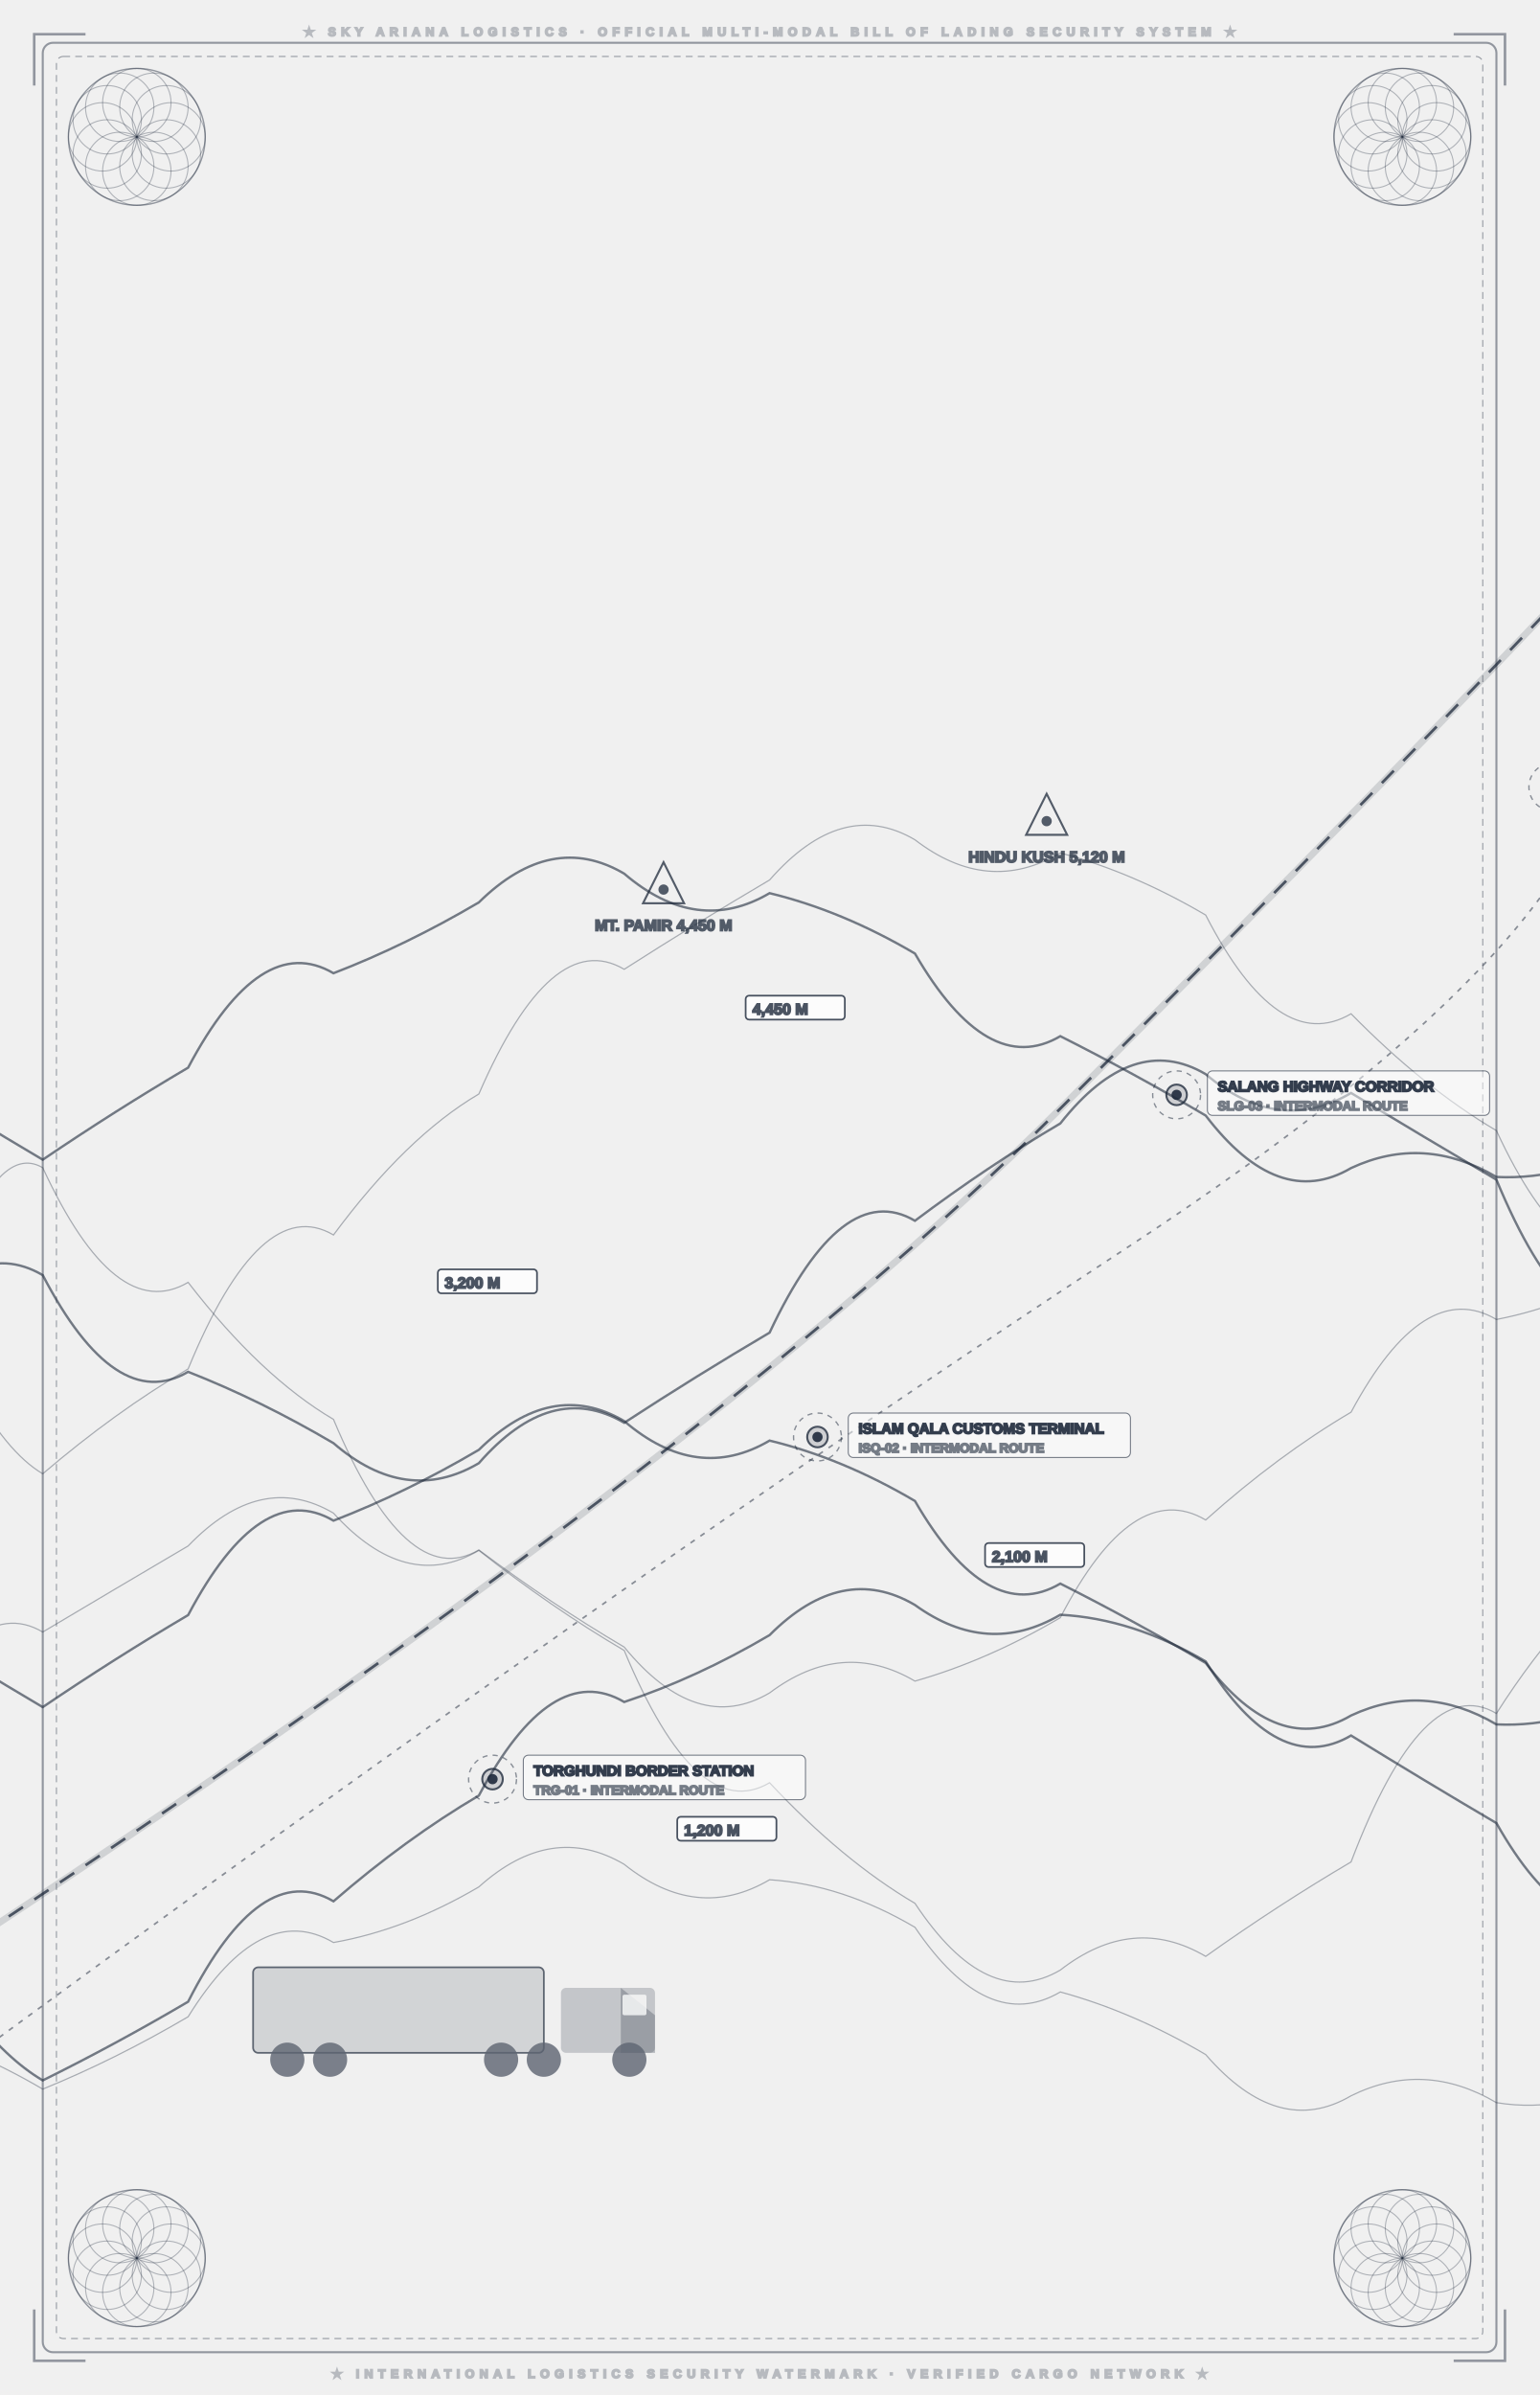
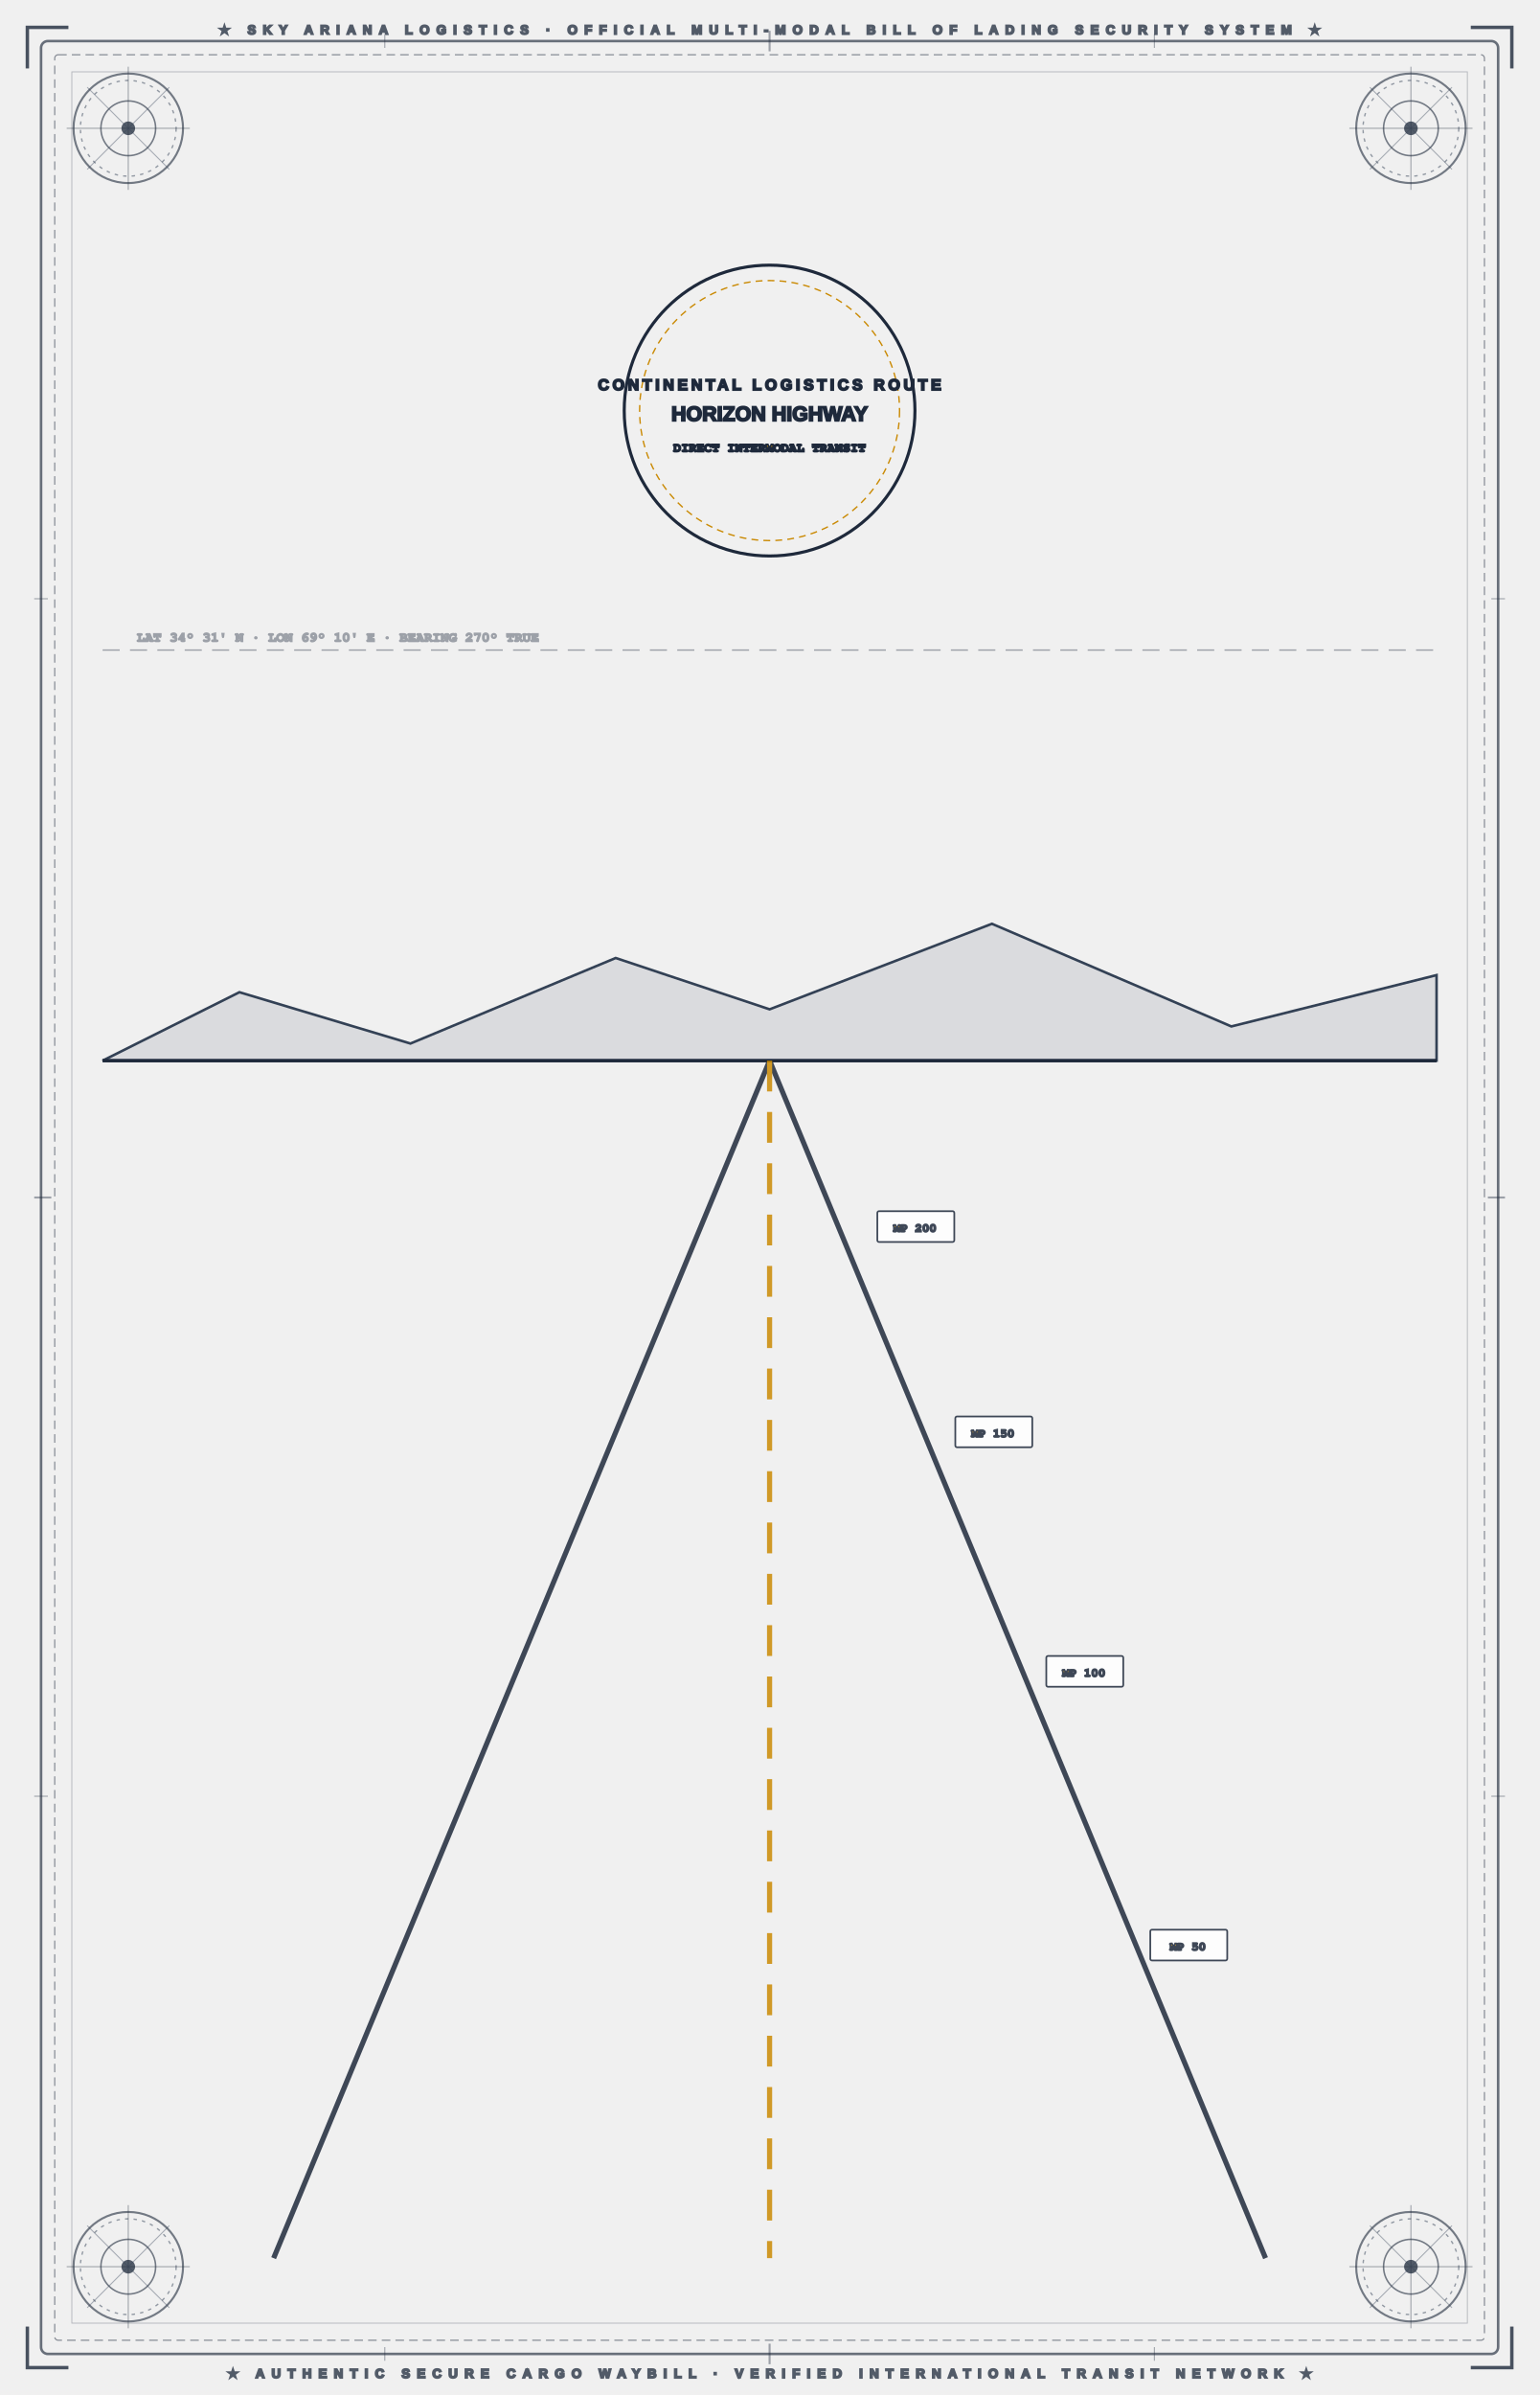
<svg xmlns="http://www.w3.org/2000/svg" viewBox="0 0 900 1400" width="100%" height="100%">
  <defs>
    <filter id="soft-glow" x="-20%" y="-20%" width="140%" height="140%">
      <feGaussianBlur stdDeviation="1.5" result="blur" />
      <feComposite in="SourceGraphic" in2="blur" operator="over" />
    </filter>
+     <linearGradient id="primary-grad" x1="0%" y1="0%" x2="100%" y2="100%">
+       <stop offset="0%" stop-color="#1e293b" stop-opacity="0.85" />
+       <stop offset="100%" stop-color="#334155" stop-opacity="0.5" />
+     </linearGradient>
+     <linearGradient id="fade-down" x1="0%" y1="0%" x2="0%" y2="100%">
+       <stop offset="0%" stop-color="#1e293b" stop-opacity="0.7" />
+       <stop offset="100%" stop-color="#334155" stop-opacity="0.1" />
+     </linearGradient>
  </defs>
-   <g transform="translate(80,80)">
-     <circle cx="0" cy="0" r="40" fill="none" stroke="#1e293b" stroke-width="0.8" opacity="0.45" />
-     <circle cx="20.0" cy="0.0" r="20.0" fill="none" stroke="#1e293b" stroke-width="0.6" opacity="0.32" />
-     <circle cx="17.3" cy="10.0" r="20.0" fill="none" stroke="#1e293b" stroke-width="0.6" opacity="0.32" />
-     <circle cx="10.0" cy="17.3" r="20.0" fill="none" stroke="#1e293b" stroke-width="0.6" opacity="0.32" />
-     <circle cx="0.0" cy="20.0" r="20.0" fill="none" stroke="#1e293b" stroke-width="0.6" opacity="0.32" />
-     <circle cx="-10.0" cy="17.3" r="20.0" fill="none" stroke="#1e293b" stroke-width="0.6" opacity="0.32" />
-     <circle cx="-17.3" cy="10.0" r="20.0" fill="none" stroke="#1e293b" stroke-width="0.6" opacity="0.32" />
-     <circle cx="-20.0" cy="0.0" r="20.0" fill="none" stroke="#1e293b" stroke-width="0.6" opacity="0.32" />
-     <circle cx="-17.3" cy="-10.0" r="20.0" fill="none" stroke="#1e293b" stroke-width="0.6" opacity="0.32" />
-     <circle cx="-10.0" cy="-17.3" r="20.0" fill="none" stroke="#1e293b" stroke-width="0.6" opacity="0.32" />
-     <circle cx="-0.0" cy="-20.0" r="20.0" fill="none" stroke="#1e293b" stroke-width="0.6" opacity="0.32" />
-     <circle cx="10.0" cy="-17.3" r="20.0" fill="none" stroke="#1e293b" stroke-width="0.6" opacity="0.32" />
-     <circle cx="17.3" cy="-10.0" r="20.0" fill="none" stroke="#1e293b" stroke-width="0.6" opacity="0.32" />
-   </g>
-   <g transform="translate(820,80)">
-     <circle cx="0" cy="0" r="40" fill="none" stroke="#1e293b" stroke-width="0.8" opacity="0.45" />
-     <circle cx="20.0" cy="0.0" r="20.0" fill="none" stroke="#1e293b" stroke-width="0.6" opacity="0.32" />
-     <circle cx="17.3" cy="10.0" r="20.0" fill="none" stroke="#1e293b" stroke-width="0.6" opacity="0.32" />
-     <circle cx="10.0" cy="17.3" r="20.0" fill="none" stroke="#1e293b" stroke-width="0.6" opacity="0.32" />
-     <circle cx="0.0" cy="20.0" r="20.0" fill="none" stroke="#1e293b" stroke-width="0.6" opacity="0.32" />
-     <circle cx="-10.0" cy="17.3" r="20.0" fill="none" stroke="#1e293b" stroke-width="0.6" opacity="0.32" />
-     <circle cx="-17.3" cy="10.0" r="20.0" fill="none" stroke="#1e293b" stroke-width="0.6" opacity="0.32" />
-     <circle cx="-20.0" cy="0.0" r="20.0" fill="none" stroke="#1e293b" stroke-width="0.6" opacity="0.32" />
-     <circle cx="-17.3" cy="-10.0" r="20.0" fill="none" stroke="#1e293b" stroke-width="0.6" opacity="0.32" />
-     <circle cx="-10.0" cy="-17.3" r="20.0" fill="none" stroke="#1e293b" stroke-width="0.6" opacity="0.32" />
-     <circle cx="-0.0" cy="-20.0" r="20.0" fill="none" stroke="#1e293b" stroke-width="0.6" opacity="0.32" />
-     <circle cx="10.0" cy="-17.3" r="20.0" fill="none" stroke="#1e293b" stroke-width="0.6" opacity="0.32" />
-     <circle cx="17.3" cy="-10.0" r="20.0" fill="none" stroke="#1e293b" stroke-width="0.6" opacity="0.32" />
-   </g>
-   <g transform="translate(80,1320)">
-     <circle cx="0" cy="0" r="40" fill="none" stroke="#1e293b" stroke-width="0.8" opacity="0.45" />
-     <circle cx="20.0" cy="0.0" r="20.0" fill="none" stroke="#1e293b" stroke-width="0.6" opacity="0.32" />
-     <circle cx="17.3" cy="10.0" r="20.0" fill="none" stroke="#1e293b" stroke-width="0.6" opacity="0.32" />
-     <circle cx="10.0" cy="17.3" r="20.0" fill="none" stroke="#1e293b" stroke-width="0.6" opacity="0.32" />
-     <circle cx="0.0" cy="20.0" r="20.0" fill="none" stroke="#1e293b" stroke-width="0.6" opacity="0.32" />
-     <circle cx="-10.0" cy="17.3" r="20.0" fill="none" stroke="#1e293b" stroke-width="0.6" opacity="0.32" />
-     <circle cx="-17.3" cy="10.0" r="20.0" fill="none" stroke="#1e293b" stroke-width="0.6" opacity="0.32" />
-     <circle cx="-20.0" cy="0.0" r="20.0" fill="none" stroke="#1e293b" stroke-width="0.6" opacity="0.32" />
-     <circle cx="-17.3" cy="-10.0" r="20.0" fill="none" stroke="#1e293b" stroke-width="0.6" opacity="0.32" />
-     <circle cx="-10.0" cy="-17.3" r="20.0" fill="none" stroke="#1e293b" stroke-width="0.6" opacity="0.32" />
-     <circle cx="-0.0" cy="-20.0" r="20.0" fill="none" stroke="#1e293b" stroke-width="0.6" opacity="0.32" />
-     <circle cx="10.0" cy="-17.3" r="20.0" fill="none" stroke="#1e293b" stroke-width="0.6" opacity="0.32" />
-     <circle cx="17.3" cy="-10.0" r="20.0" fill="none" stroke="#1e293b" stroke-width="0.6" opacity="0.32" />
-   </g>
-   <g transform="translate(820,1320)">
-     <circle cx="0" cy="0" r="40" fill="none" stroke="#1e293b" stroke-width="0.8" opacity="0.45" />
-     <circle cx="20.0" cy="0.0" r="20.0" fill="none" stroke="#1e293b" stroke-width="0.6" opacity="0.32" />
-     <circle cx="17.3" cy="10.0" r="20.0" fill="none" stroke="#1e293b" stroke-width="0.6" opacity="0.32" />
-     <circle cx="10.0" cy="17.3" r="20.0" fill="none" stroke="#1e293b" stroke-width="0.6" opacity="0.32" />
-     <circle cx="0.0" cy="20.0" r="20.0" fill="none" stroke="#1e293b" stroke-width="0.6" opacity="0.32" />
-     <circle cx="-10.0" cy="17.3" r="20.0" fill="none" stroke="#1e293b" stroke-width="0.6" opacity="0.32" />
-     <circle cx="-17.3" cy="10.0" r="20.0" fill="none" stroke="#1e293b" stroke-width="0.6" opacity="0.32" />
-     <circle cx="-20.0" cy="0.0" r="20.0" fill="none" stroke="#1e293b" stroke-width="0.6" opacity="0.32" />
-     <circle cx="-17.3" cy="-10.0" r="20.0" fill="none" stroke="#1e293b" stroke-width="0.6" opacity="0.32" />
-     <circle cx="-10.0" cy="-17.3" r="20.0" fill="none" stroke="#1e293b" stroke-width="0.6" opacity="0.32" />
-     <circle cx="-0.0" cy="-20.0" r="20.0" fill="none" stroke="#1e293b" stroke-width="0.6" opacity="0.32" />
-     <circle cx="10.0" cy="-17.3" r="20.0" fill="none" stroke="#1e293b" stroke-width="0.6" opacity="0.32" />
-     <circle cx="17.3" cy="-10.0" r="20.0" fill="none" stroke="#1e293b" stroke-width="0.6" opacity="0.32" />
-   </g>
-   <g fill="none" stroke="#1e293b" opacity="0.45">
-     <rect x="25" y="25" width="850" height="1350" rx="6" stroke-width="1.2" />
-     <rect x="33" y="33" width="834" height="1334" rx="4" stroke-width="0.6" stroke-dasharray="4 3" />
-     <path d="M20,50 L20,20 L50,20" stroke-width="1.5" />
-     <path d="M880,50 L880,20 L850,20" stroke-width="1.5" />
-     <path d="M20,1350 L20,1380 L50,1380" stroke-width="1.5" />
-     <path d="M880,1350 L880,1380 L850,1380" stroke-width="1.5" />
-     <text x="450" y="21" font-family="Arial, sans-serif" font-size="7" font-weight="bold" letter-spacing="3" text-anchor="middle" fill="#1e293b" opacity="0.6">★ SKY ARIANA LOGISTICS · OFFICIAL MULTI-MODAL BILL OF LADING SECURITY SYSTEM ★</text>
-     <text x="450" y="1390" font-family="Arial, sans-serif" font-size="7" font-weight="bold" letter-spacing="3" text-anchor="middle" fill="#1e293b" opacity="0.6">★ INTERNATIONAL LOGISTICS SECURITY WATERMARK · VERIFIED CARGO NETWORK ★</text>
-   </g>
-   <g fill="none" stroke="#1e293b" stroke-linecap="round">
-     <path d="M -60,625.638 Q -17.5,652.9 25.0,677.9 Q 67.5,649.1 110.0,624.1 Q 152.5,543.9 195.0,568.9 Q 237.5,552.5 280.0,527.5 Q 322.5,485.7 365.0,510.7 Q 407.5,547.1 450.0,522.1 Q 492.5,532.4 535.0,557.4 Q 577.5,630.7 620.0,605.7 Q 662.5,627.1 705.0,652.1 Q 747.5,707.8 790.0,682.8 Q 832.5,663.0 875.0,688.0 Q 917.5,690.0 960.0,665.0" stroke-width="1.4" opacity="0.6" stroke-dasharray="none" />
-     <rect x="436" y="582" width="58" height="14" fill="#ffffff" opacity="0.8" rx="2" />
-     <text x="440" y="593" font-family="Arial, sans-serif" font-size="9" font-weight="bold" fill="#1e293b" opacity="0.8">4,450 M</text>
-     <path d="M -60,705.638 Q -17.5,836.5 25.0,861.5 Q 67.5,825.2 110.0,800.2 Q 152.5,696.9 195.0,721.9 Q 237.5,664.5 280.0,639.5 Q 322.5,541.6 365.0,566.6 Q 407.5,539.4 450.0,514.4 Q 492.5,465.9 535.0,490.9 Q 577.5,523.6 620.0,498.6 Q 662.5,509.9 705.0,534.9 Q 747.5,617.6 790.0,592.6 Q 832.5,635.9 875.0,660.9 Q 917.5,752.8 960.0,727.8" stroke-width="0.7" opacity="0.35" stroke-dasharray="none" />
-     <path d="M -60,785.638 Q -17.5,720.4 25.0,745.4 Q 67.5,826.9 110.0,801.9 Q 152.5,818.6 195.0,843.6 Q 237.5,880.3 280.0,855.3 Q 322.5,806.7 365.0,831.7 Q 407.5,804.0 450.0,779.0 Q 492.5,688.6 535.0,713.6 Q 577.5,681.7 620.0,656.7 Q 662.5,602.9 705.0,627.9 Q 747.5,663.9 790.0,638.9 Q 832.5,664.6 875.0,689.6 Q 917.5,792.2 960.0,767.2" stroke-width="1.4" opacity="0.6" stroke-dasharray="none" />
-     <rect x="256" y="742" width="58" height="14" fill="#ffffff" opacity="0.8" rx="2" />
-     <text x="260" y="753" font-family="Arial, sans-serif" font-size="9" font-weight="bold" fill="#1e293b" opacity="0.8">3,200 M</text>
-     <path d="M -60,865.638 Q -17.5,657.6 25.0,682.6 Q 67.5,774.6 110.0,749.6 Q 152.5,804.7 195.0,829.7 Q 237.5,931.0 280.0,906.0 Q 322.5,937.8 365.0,962.8 Q 407.5,1014.6 450.0,989.6 Q 492.5,957.7 535.0,982.7 Q 577.5,970.6 620.0,945.6 Q 662.5,863.5 705.0,888.5 Q 747.5,850.5 790.0,825.5 Q 832.5,746.3 875.0,771.3 Q 917.5,763.1 960.0,738.1" stroke-width="0.7" opacity="0.35" stroke-dasharray="none" />
-     <path d="M -60,945.638 Q -17.5,972.9 25.0,997.9 Q 67.5,969.1 110.0,944.1 Q 152.5,863.9 195.0,888.9 Q 237.5,872.5 280.0,847.5 Q 322.5,805.7 365.0,830.7 Q 407.5,867.1 450.0,842.1 Q 492.5,852.4 535.0,877.4 Q 577.5,950.7 620.0,925.7 Q 662.5,947.1 705.0,972.1 Q 747.5,1027.8 790.0,1002.8 Q 832.5,983.0 875.0,1008.0 Q 917.5,1010.0 960.0,985.0" stroke-width="1.4" opacity="0.6" stroke-dasharray="none" />
-     <rect x="576" y="902" width="58" height="14" fill="#ffffff" opacity="0.8" rx="2" />
-     <text x="580" y="913" font-family="Arial, sans-serif" font-size="9" font-weight="bold" fill="#1e293b" opacity="0.8">2,100 M</text>
-     <path d="M -60,1025.638 Q -17.5,929.0 25.0,954.0 Q 67.5,928.7 110.0,903.7 Q 152.5,859.5 195.0,884.5 Q 237.5,931.3 280.0,906.3 Q 322.5,939.8 365.0,964.8 Q 407.5,1067.1 450.0,1042.1 Q 492.5,1087.6 535.0,1112.6 Q 577.5,1176.6 620.0,1151.6 Q 662.5,1118.6 705.0,1143.6 Q 747.5,1113.4 790.0,1088.4 Q 832.5,976.6 875.0,1001.6 Q 917.5,935.0 960.0,910.0" stroke-width="0.7" opacity="0.35" stroke-dasharray="none" />
-     <path d="M -60,1105.638 Q -17.5,1191.1 25.0,1216.1 Q 67.5,1195.1 110.0,1170.1 Q 152.5,1086.4 195.0,1111.4 Q 237.5,1074.6 280.0,1049.6 Q 322.5,969.9 365.0,994.9 Q 407.5,980.8 450.0,955.8 Q 492.5,913.2 535.0,938.2 Q 577.5,968.9 620.0,943.9 Q 662.5,946.2 705.0,971.2 Q 747.5,1039.5 790.0,1014.5 Q 832.5,1040.7 875.0,1065.7 Q 917.5,1140.9 960.0,1115.9" stroke-width="1.4" opacity="0.6" stroke-dasharray="none" />
-     <rect x="396" y="1062" width="58" height="14" fill="#ffffff" opacity="0.8" rx="2" />
-     <text x="400" y="1073" font-family="Arial, sans-serif" font-size="9" font-weight="bold" fill="#1e293b" opacity="0.8">1,200 M</text>
-     <path d="M -60,1185.638 Q -17.5,1196.2 25.0,1221.2 Q 67.5,1203.9 110.0,1178.9 Q 152.5,1110.5 195.0,1135.5 Q 237.5,1128.0 280.0,1103.0 Q 322.5,1064.8 365.0,1089.8 Q 407.5,1123.8 450.0,1098.8 Q 492.5,1101.6 535.0,1126.6 Q 577.5,1189.4 620.0,1164.4 Q 662.5,1176.0 705.0,1201.0 Q 747.5,1250.1 790.0,1225.1 Q 832.5,1204.1 875.0,1229.1 Q 917.5,1236.1 960.0,1211.1" stroke-width="0.7" opacity="0.35" stroke-dasharray="none" />
-     <g transform="translate(388,520)" opacity="0.75">
-       <polygon points="0,-16 -12,8 12,8" fill="none" stroke="#1e293b" stroke-width="1.2" />
-       <circle cx="0" cy="0" r="2.5" fill="#1e293b" />
-       <text x="0" y="24" font-family="Arial, sans-serif" font-size="9" font-weight="bold" fill="#1e293b" text-anchor="middle">MT. PAMIR 4,450 M</text>
-     </g>
-     <g transform="translate(612,480)" opacity="0.75">
-       <polygon points="0,-16 -12,8 12,8" fill="none" stroke="#1e293b" stroke-width="1.2" />
-       <circle cx="0" cy="0" r="2.5" fill="#1e293b" />
-       <text x="0" y="24" font-family="Arial, sans-serif" font-size="9" font-weight="bold" fill="#1e293b" text-anchor="middle">HINDU KUSH 5,120 M</text>
+   <g fill="none" stroke="#1e293b">
+     <rect x="24" y="24" width="852" height="1352" rx="4" stroke-width="1.5" opacity="0.65" />
+     <rect x="32" y="32" width="836" height="1336" rx="2" stroke-width="0.7" stroke-dasharray="5 3" opacity="0.5" />
+     <rect x="42" y="42" width="816" height="1316" stroke-width="0.5" opacity="0.3" />
+     <path d="M16,40 L16,16 L40,16" stroke-width="2" opacity="0.8" />
+     <path d="M884,40 L884,16 L860,16" stroke-width="2" opacity="0.8" />
+     <path d="M16,1360 L16,1384 L40,1384" stroke-width="2" opacity="0.8" />
+     <path d="M884,1360 L884,1384 L860,1384" stroke-width="2" opacity="0.8" />
+     <text x="450" y="20" font-family="Arial, sans-serif" font-size="7.5" font-weight="bold" letter-spacing="4" text-anchor="middle" fill="#1e293b" opacity="0.75">★ SKY ARIANA LOGISTICS · OFFICIAL MULTI-MODAL BILL OF LADING SECURITY SYSTEM ★</text>
+     <text x="450" y="1390" font-family="Arial, sans-serif" font-size="7.5" font-weight="bold" letter-spacing="4" text-anchor="middle" fill="#1e293b" opacity="0.75">★ AUTHENTIC SECURE CARGO WAYBILL · VERIFIED INTERNATIONAL TRANSIT NETWORK ★</text>
+     <g opacity="0.4" stroke-width="0.6">
+       <line x1="20" y1="350" x2="28" y2="350" />
+       <line x1="20" y1="700" x2="30" y2="700" stroke-width="1.2" />
+       <line x1="20" y1="1050" x2="28" y2="1050" />
+       <line x1="872" y1="350" x2="880" y2="350" />
+       <line x1="870" y1="700" x2="880" y2="700" stroke-width="1.2" />
+       <line x1="872" y1="1050" x2="880" y2="1050" />
+       <line x1="225" y1="20" x2="225" y2="28" />
+       <line x1="450" y1="18" x2="450" y2="30" stroke-width="1.2" />
+       <line x1="675" y1="20" x2="675" y2="28" />
+       <line x1="225" y1="1372" x2="225" y2="1380" />
+       <line x1="450" y1="1370" x2="450" y2="1382" stroke-width="1.2" />
+       <line x1="675" y1="1372" x2="675" y2="1380" />
    </g>
  </g>
-   <g stroke="#1e293b">
-     <path d="M-40,1150 Q418,850 618,650 T940,320" fill="none" stroke-width="4" stroke-opacity="0.15" />
-     <path d="M-40,1150 Q418,850 618,650 T940,320" fill="none" stroke-width="1.6" stroke-dasharray="10 8" stroke-opacity="0.75" />
-     <path d="M-40,1220 Q368,920 658,730 T940,420" fill="none" stroke-width="1" stroke-dasharray="3 4" stroke-opacity="0.5" />
-     <g transform="translate(288,1040)">
-       <circle cx="0" cy="0" r="14" fill="none" stroke-width="0.8" stroke-dasharray="3 3" opacity="0.5" />
-       <circle cx="0" cy="0" r="6" fill="#1e293b" fill-opacity="0.2" stroke-width="1.2" opacity="0.8" />
-       <circle cx="0" cy="0" r="2.5" fill="#1e293b" opacity="0.9" />
-       <rect x="18" y="-14" width="165" height="26" fill="#ffffff" fill-opacity="0.8" rx="3" stroke="#1e293b" stroke-width="0.6" opacity="0.6" />
-       <text x="24" y="-2" font-family="Arial, sans-serif" font-size="8.5" font-weight="bold" fill="#1e293b" opacity="0.9">TORGHUNDI BORDER STATION</text>
-       <text x="24" y="9" font-family="Arial, sans-serif" font-size="7.5" font-weight="bold" fill="#1e293b" opacity="0.6">TRG-01 · INTERMODAL ROUTE</text>
+   <g transform="translate(75,75)">
+     <circle cx="0" cy="0" r="32" fill="none" stroke="#1e293b" stroke-width="1.2" opacity="0.6" />
+     <circle cx="0" cy="0" r="28" fill="none" stroke="#334155" stroke-width="0.8" stroke-dasharray="2 3" opacity="0.5" />
+     <circle cx="0" cy="0" r="16" fill="none" stroke="#1e293b" stroke-width="0.9" opacity="0.6" />
+     <circle cx="0" cy="0" r="4" fill="#1e293b" opacity="0.75" />
+     <path d="M-36,0 L36,0 M0,-36 L0,36" stroke="#1e293b" stroke-width="0.6" opacity="0.4" />
+     <path d="M-24,-24 L24,24 M-24,24 L24,-24" stroke="#334155" stroke-width="0.6" opacity="0.4" />
+   </g>
+   <g transform="translate(825,75)">
+     <circle cx="0" cy="0" r="32" fill="none" stroke="#1e293b" stroke-width="1.2" opacity="0.6" />
+     <circle cx="0" cy="0" r="28" fill="none" stroke="#334155" stroke-width="0.8" stroke-dasharray="2 3" opacity="0.5" />
+     <circle cx="0" cy="0" r="16" fill="none" stroke="#1e293b" stroke-width="0.9" opacity="0.6" />
+     <circle cx="0" cy="0" r="4" fill="#1e293b" opacity="0.75" />
+     <path d="M-36,0 L36,0 M0,-36 L0,36" stroke="#1e293b" stroke-width="0.6" opacity="0.4" />
+     <path d="M-24,-24 L24,24 M-24,24 L24,-24" stroke="#334155" stroke-width="0.6" opacity="0.4" />
+   </g>
+   <g transform="translate(75,1325)">
+     <circle cx="0" cy="0" r="32" fill="none" stroke="#1e293b" stroke-width="1.2" opacity="0.6" />
+     <circle cx="0" cy="0" r="28" fill="none" stroke="#334155" stroke-width="0.8" stroke-dasharray="2 3" opacity="0.5" />
+     <circle cx="0" cy="0" r="16" fill="none" stroke="#1e293b" stroke-width="0.9" opacity="0.6" />
+     <circle cx="0" cy="0" r="4" fill="#1e293b" opacity="0.75" />
+     <path d="M-36,0 L36,0 M0,-36 L0,36" stroke="#1e293b" stroke-width="0.6" opacity="0.4" />
+     <path d="M-24,-24 L24,24 M-24,24 L24,-24" stroke="#334155" stroke-width="0.6" opacity="0.4" />
+   </g>
+   <g transform="translate(825,1325)">
+     <circle cx="0" cy="0" r="32" fill="none" stroke="#1e293b" stroke-width="1.2" opacity="0.6" />
+     <circle cx="0" cy="0" r="28" fill="none" stroke="#334155" stroke-width="0.8" stroke-dasharray="2 3" opacity="0.5" />
+     <circle cx="0" cy="0" r="16" fill="none" stroke="#1e293b" stroke-width="0.9" opacity="0.6" />
+     <circle cx="0" cy="0" r="4" fill="#1e293b" opacity="0.75" />
+     <path d="M-36,0 L36,0 M0,-36 L0,36" stroke="#1e293b" stroke-width="0.6" opacity="0.4" />
+     <path d="M-24,-24 L24,24 M-24,24 L24,-24" stroke="#334155" stroke-width="0.6" opacity="0.4" />
+   </g>
+   <g fill="none" stroke="#1e293b">
+     <path d="M 60,620 L 140,580 L 240,610 L 360,560 L 450,590 L 580,540 L 720,600 L 840,570 L 840,620 L 60,620 Z" fill="#334155" fill-opacity="0.12" stroke="#334155" stroke-width="1.5" />
+     <line x1="60" y1="620" x2="840" y2="620" stroke="#1e293b" stroke-width="2" />
+     <g opacity="0.85">
+       <line x1="450" y1="620" x2="160" y2="1320" stroke="#1e293b" stroke-width="3" />
+       <line x1="450" y1="620" x2="740" y2="1320" stroke="#1e293b" stroke-width="3" />
+       <line x1="450" y1="620" x2="450" y2="1320" stroke="#ca8a04" stroke-width="3" stroke-dasharray="18 12" />
+       <g transform="translate(513, 720)">
+         <rect x="0" y="-12" width="45" height="18" fill="#ffffff" stroke="#1e293b" stroke-width="1" rx="1" />
+         <text x="22" y="0" font-family="Courier, monospace" font-size="7" font-weight="bold" fill="#ca8a04" text-anchor="middle">MP 200</text>
+       </g>
+       <g transform="translate(558.6, 840)">
+         <rect x="0" y="-12" width="45" height="18" fill="#ffffff" stroke="#1e293b" stroke-width="1" rx="1" />
+         <text x="22" y="0" font-family="Courier, monospace" font-size="7" font-weight="bold" fill="#ca8a04" text-anchor="middle">MP 150</text>
+       </g>
+       <g transform="translate(611.8, 980)">
+         <rect x="0" y="-12" width="45" height="18" fill="#ffffff" stroke="#1e293b" stroke-width="1" rx="1" />
+         <text x="22" y="0" font-family="Courier, monospace" font-size="7" font-weight="bold" fill="#ca8a04" text-anchor="middle">MP 100</text>
+       </g>
+       <g transform="translate(672.6, 1140)">
+         <rect x="0" y="-12" width="45" height="18" fill="#ffffff" stroke="#1e293b" stroke-width="1" rx="1" />
+         <text x="22" y="0" font-family="Courier, monospace" font-size="7" font-weight="bold" fill="#ca8a04" text-anchor="middle">MP 50</text>
+       </g>
    </g>
-     <g transform="translate(478,840)">
-       <circle cx="0" cy="0" r="14" fill="none" stroke-width="0.8" stroke-dasharray="3 3" opacity="0.5" />
-       <circle cx="0" cy="0" r="6" fill="#1e293b" fill-opacity="0.2" stroke-width="1.2" opacity="0.8" />
-       <circle cx="0" cy="0" r="2.5" fill="#1e293b" opacity="0.9" />
-       <rect x="18" y="-14" width="165" height="26" fill="#ffffff" fill-opacity="0.8" rx="3" stroke="#1e293b" stroke-width="0.6" opacity="0.6" />
-       <text x="24" y="-2" font-family="Arial, sans-serif" font-size="8.5" font-weight="bold" fill="#1e293b" opacity="0.9">ISLAM QALA CUSTOMS TERMINAL</text>
-       <text x="24" y="9" font-family="Arial, sans-serif" font-size="7.5" font-weight="bold" fill="#1e293b" opacity="0.6">ISQ-02 · INTERMODAL ROUTE</text>
+     <g opacity="0.4" stroke-width="0.8">
+       <line x1="60" y1="380" x2="840" y2="380" stroke-dasharray="10 6" />
+       <text x="80" y="375" font-family="Courier, monospace" font-size="8" font-weight="bold" fill="#334155">LAT 34° 31' N · LON 69° 10' E · BEARING 270° TRUE</text>
    </g>
-     <g transform="translate(688,640)">
-       <circle cx="0" cy="0" r="14" fill="none" stroke-width="0.8" stroke-dasharray="3 3" opacity="0.5" />
-       <circle cx="0" cy="0" r="6" fill="#1e293b" fill-opacity="0.2" stroke-width="1.2" opacity="0.8" />
-       <circle cx="0" cy="0" r="2.5" fill="#1e293b" opacity="0.9" />
-       <rect x="18" y="-14" width="165" height="26" fill="#ffffff" fill-opacity="0.8" rx="3" stroke="#1e293b" stroke-width="0.6" opacity="0.6" />
-       <text x="24" y="-2" font-family="Arial, sans-serif" font-size="8.5" font-weight="bold" fill="#1e293b" opacity="0.9">SALANG HIGHWAY CORRIDOR</text>
-       <text x="24" y="9" font-family="Arial, sans-serif" font-size="7.5" font-weight="bold" fill="#1e293b" opacity="0.6">SLG-03 · INTERMODAL ROUTE</text>
-     </g>
-     <g transform="translate(908,460)">
-       <circle cx="0" cy="0" r="14" fill="none" stroke-width="0.8" stroke-dasharray="3 3" opacity="0.5" />
-       <circle cx="0" cy="0" r="6" fill="#1e293b" fill-opacity="0.2" stroke-width="1.2" opacity="0.8" />
-       <circle cx="0" cy="0" r="2.5" fill="#1e293b" opacity="0.9" />
-       <rect x="18" y="-14" width="165" height="26" fill="#ffffff" fill-opacity="0.8" rx="3" stroke="#1e293b" stroke-width="0.6" opacity="0.6" />
-       <text x="24" y="-2" font-family="Arial, sans-serif" font-size="8.5" font-weight="bold" fill="#1e293b" opacity="0.9">HAIRATAN DRY PORT HUB</text>
-       <text x="24" y="9" font-family="Arial, sans-serif" font-size="7.5" font-weight="bold" fill="#1e293b" opacity="0.6">HRT-04 · INTERMODAL ROUTE</text>
-     </g>
-     <g transform="translate(328,1200)" fill="#1e293b" stroke="none" opacity="0.7">
-       <rect x="0" y="-38" width="55" height="38" rx="3" fill-opacity="0.3" />
-       <path d="M35,-38 L55,-22 L55,0 L35,0 Z" fill-opacity="0.4" />
-       <rect x="36" y="-34" width="14" height="12" rx="1" fill="#ffffff" fill-opacity="0.8" />
-       <rect x="-180" y="-50" width="170" height="50" rx="3" fill-opacity="0.2" stroke="#1e293b" stroke-width="1" />
-       <circle cx="-160" cy="4" r="10" fill="#1e293b" fill-opacity="0.8" />
-       <circle cx="-135" cy="4" r="10" fill="#1e293b" fill-opacity="0.8" />
-       <circle cx="-35" cy="4" r="10" fill="#1e293b" fill-opacity="0.8" />
-       <circle cx="-10" cy="4" r="10" fill="#1e293b" fill-opacity="0.8" />
-       <circle cx="40" cy="4" r="10" fill="#1e293b" fill-opacity="0.8" />
+     <g transform="translate(450, 240)">
+       <circle cx="0" cy="0" r="85" stroke="#1e293b" stroke-width="1.8" />
+       <circle cx="0" cy="0" r="76" stroke="#ca8a04" stroke-width="0.8" stroke-dasharray="4 3" />
+       <text x="0" y="-12" font-family="Arial, sans-serif" font-size="9" font-weight="900" letter-spacing="2" fill="#1e293b" text-anchor="middle">CONTINENTAL LOGISTICS ROUTE</text>
+       <text x="0" y="6" font-family="Arial, sans-serif" font-size="12" font-weight="900" fill="#1e293b" text-anchor="middle">HORIZON HIGHWAY</text>
+       <text x="0" y="24" font-family="Courier, monospace" font-size="7.5" font-weight="bold" fill="#ca8a04" text-anchor="middle">DIRECT INTERMODAL TRANSIT</text>
    </g>
  </g>
</svg>
